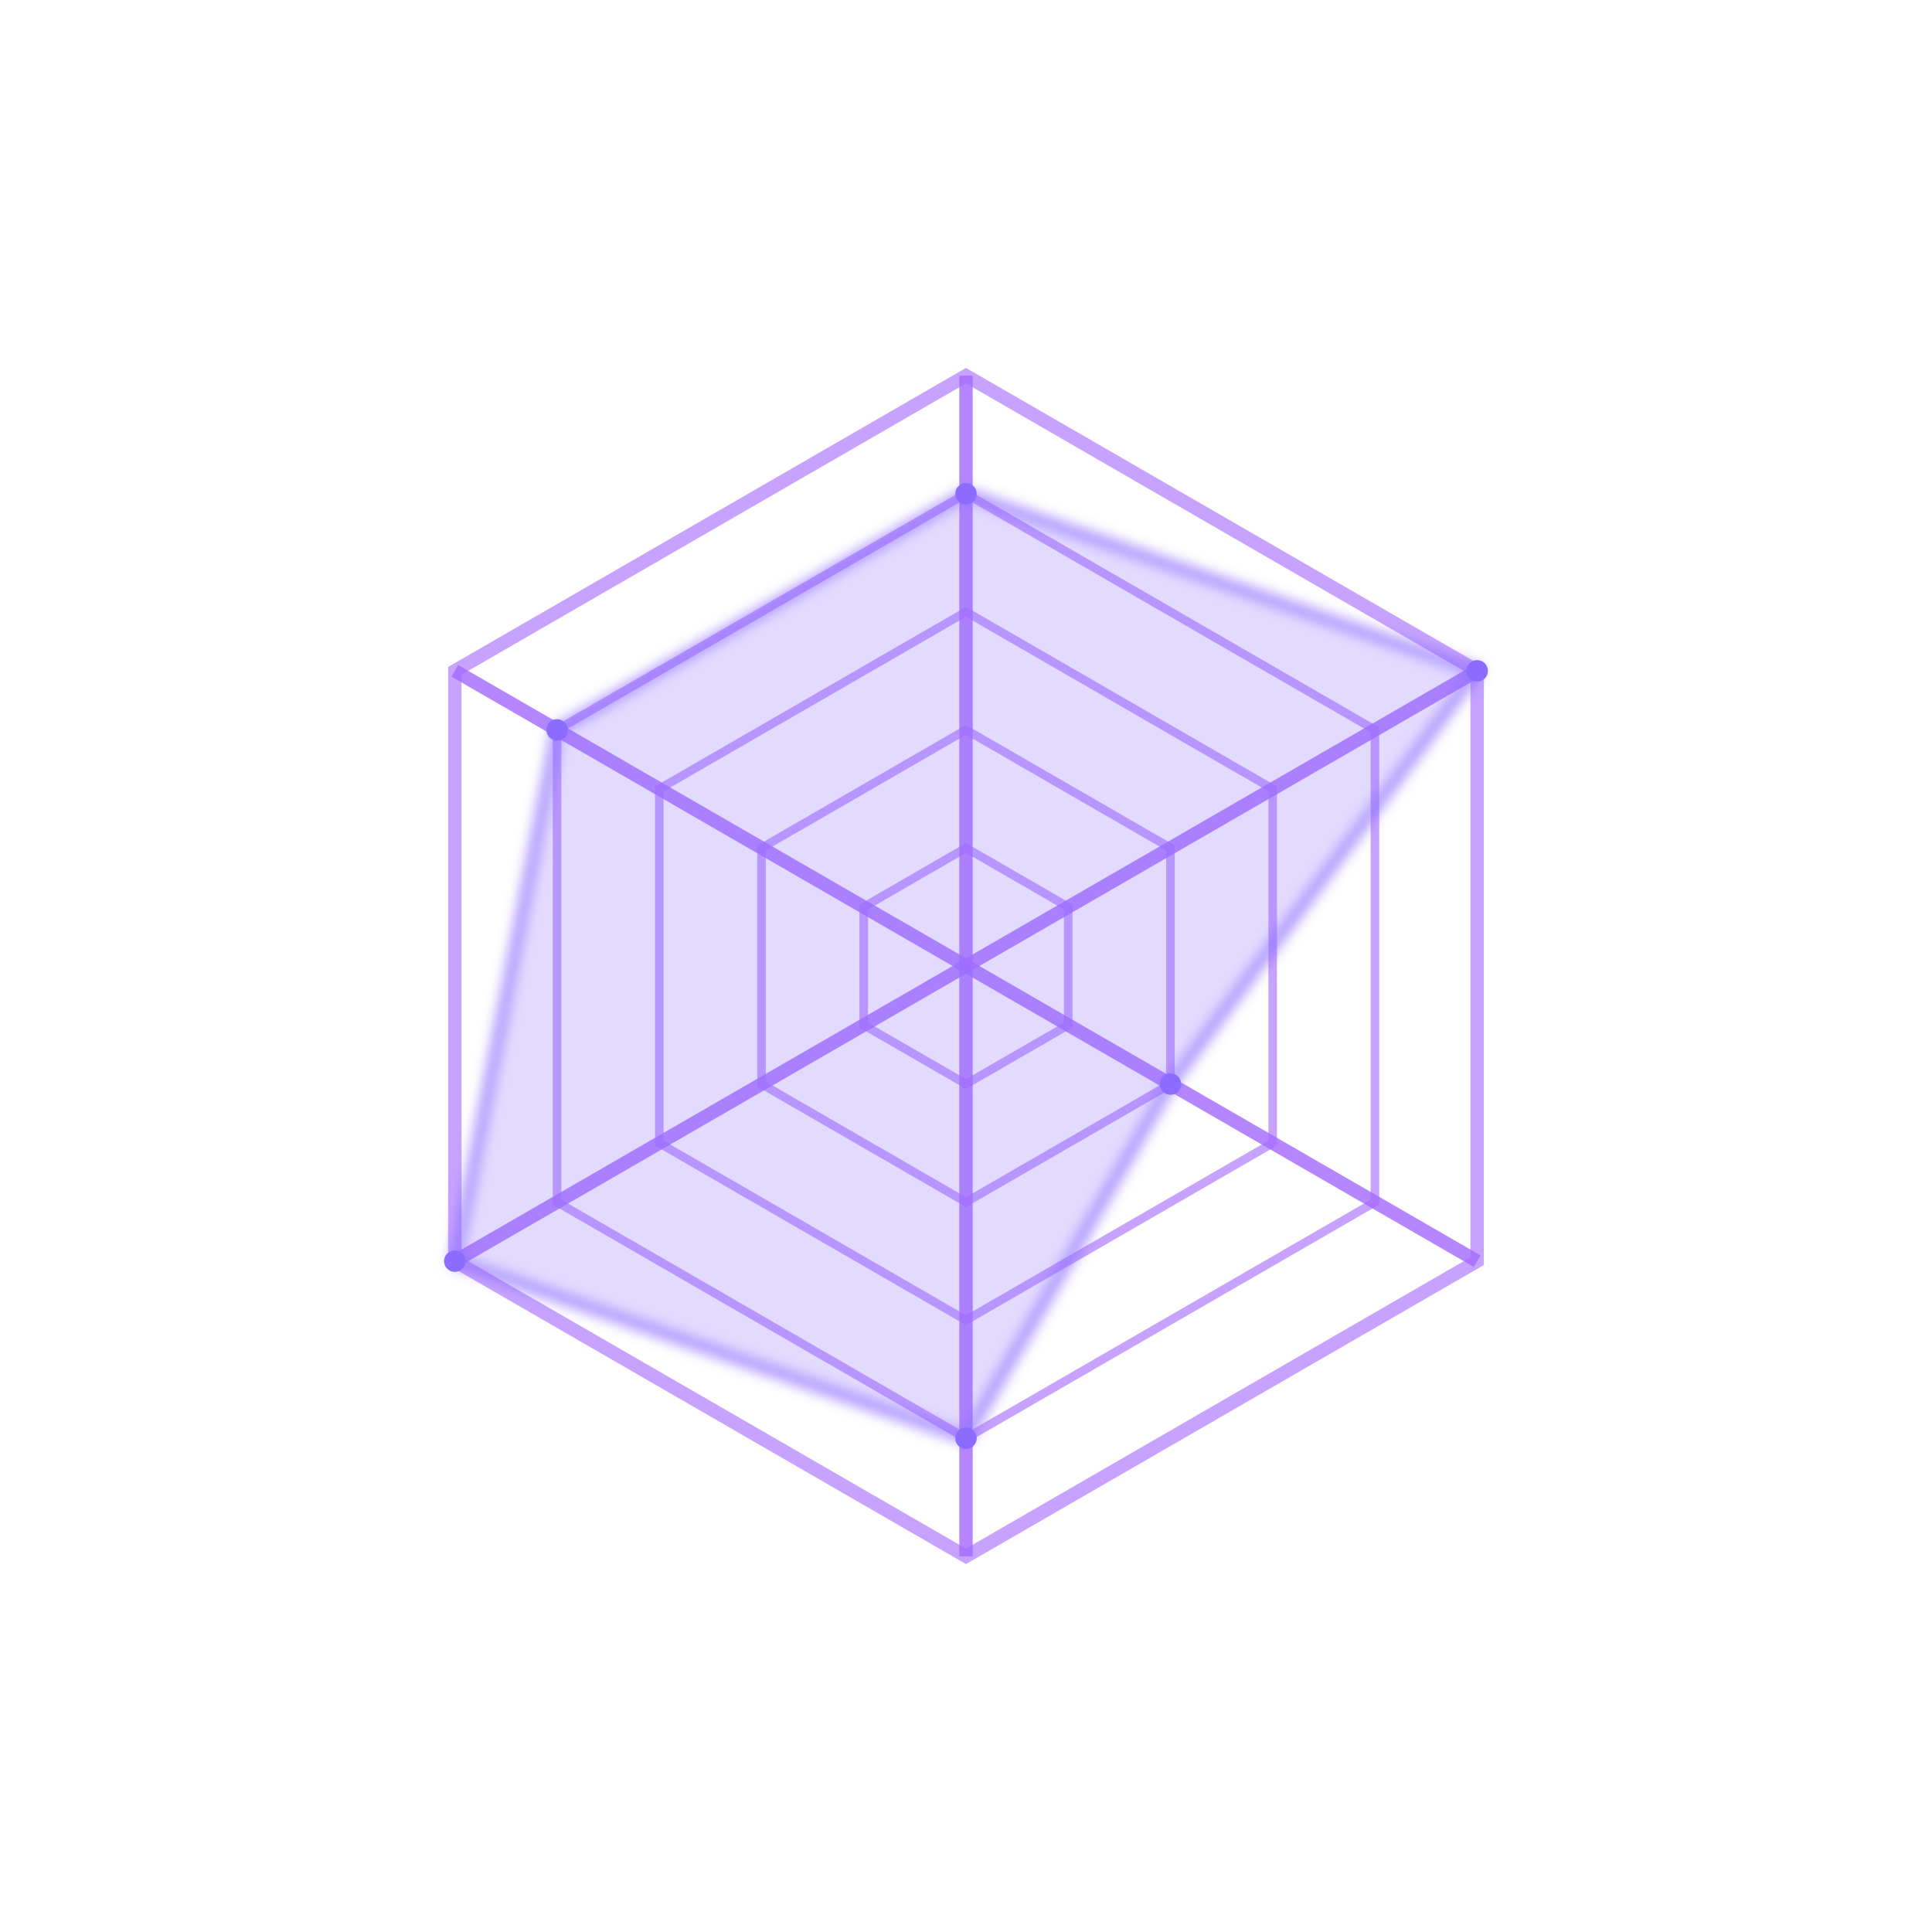
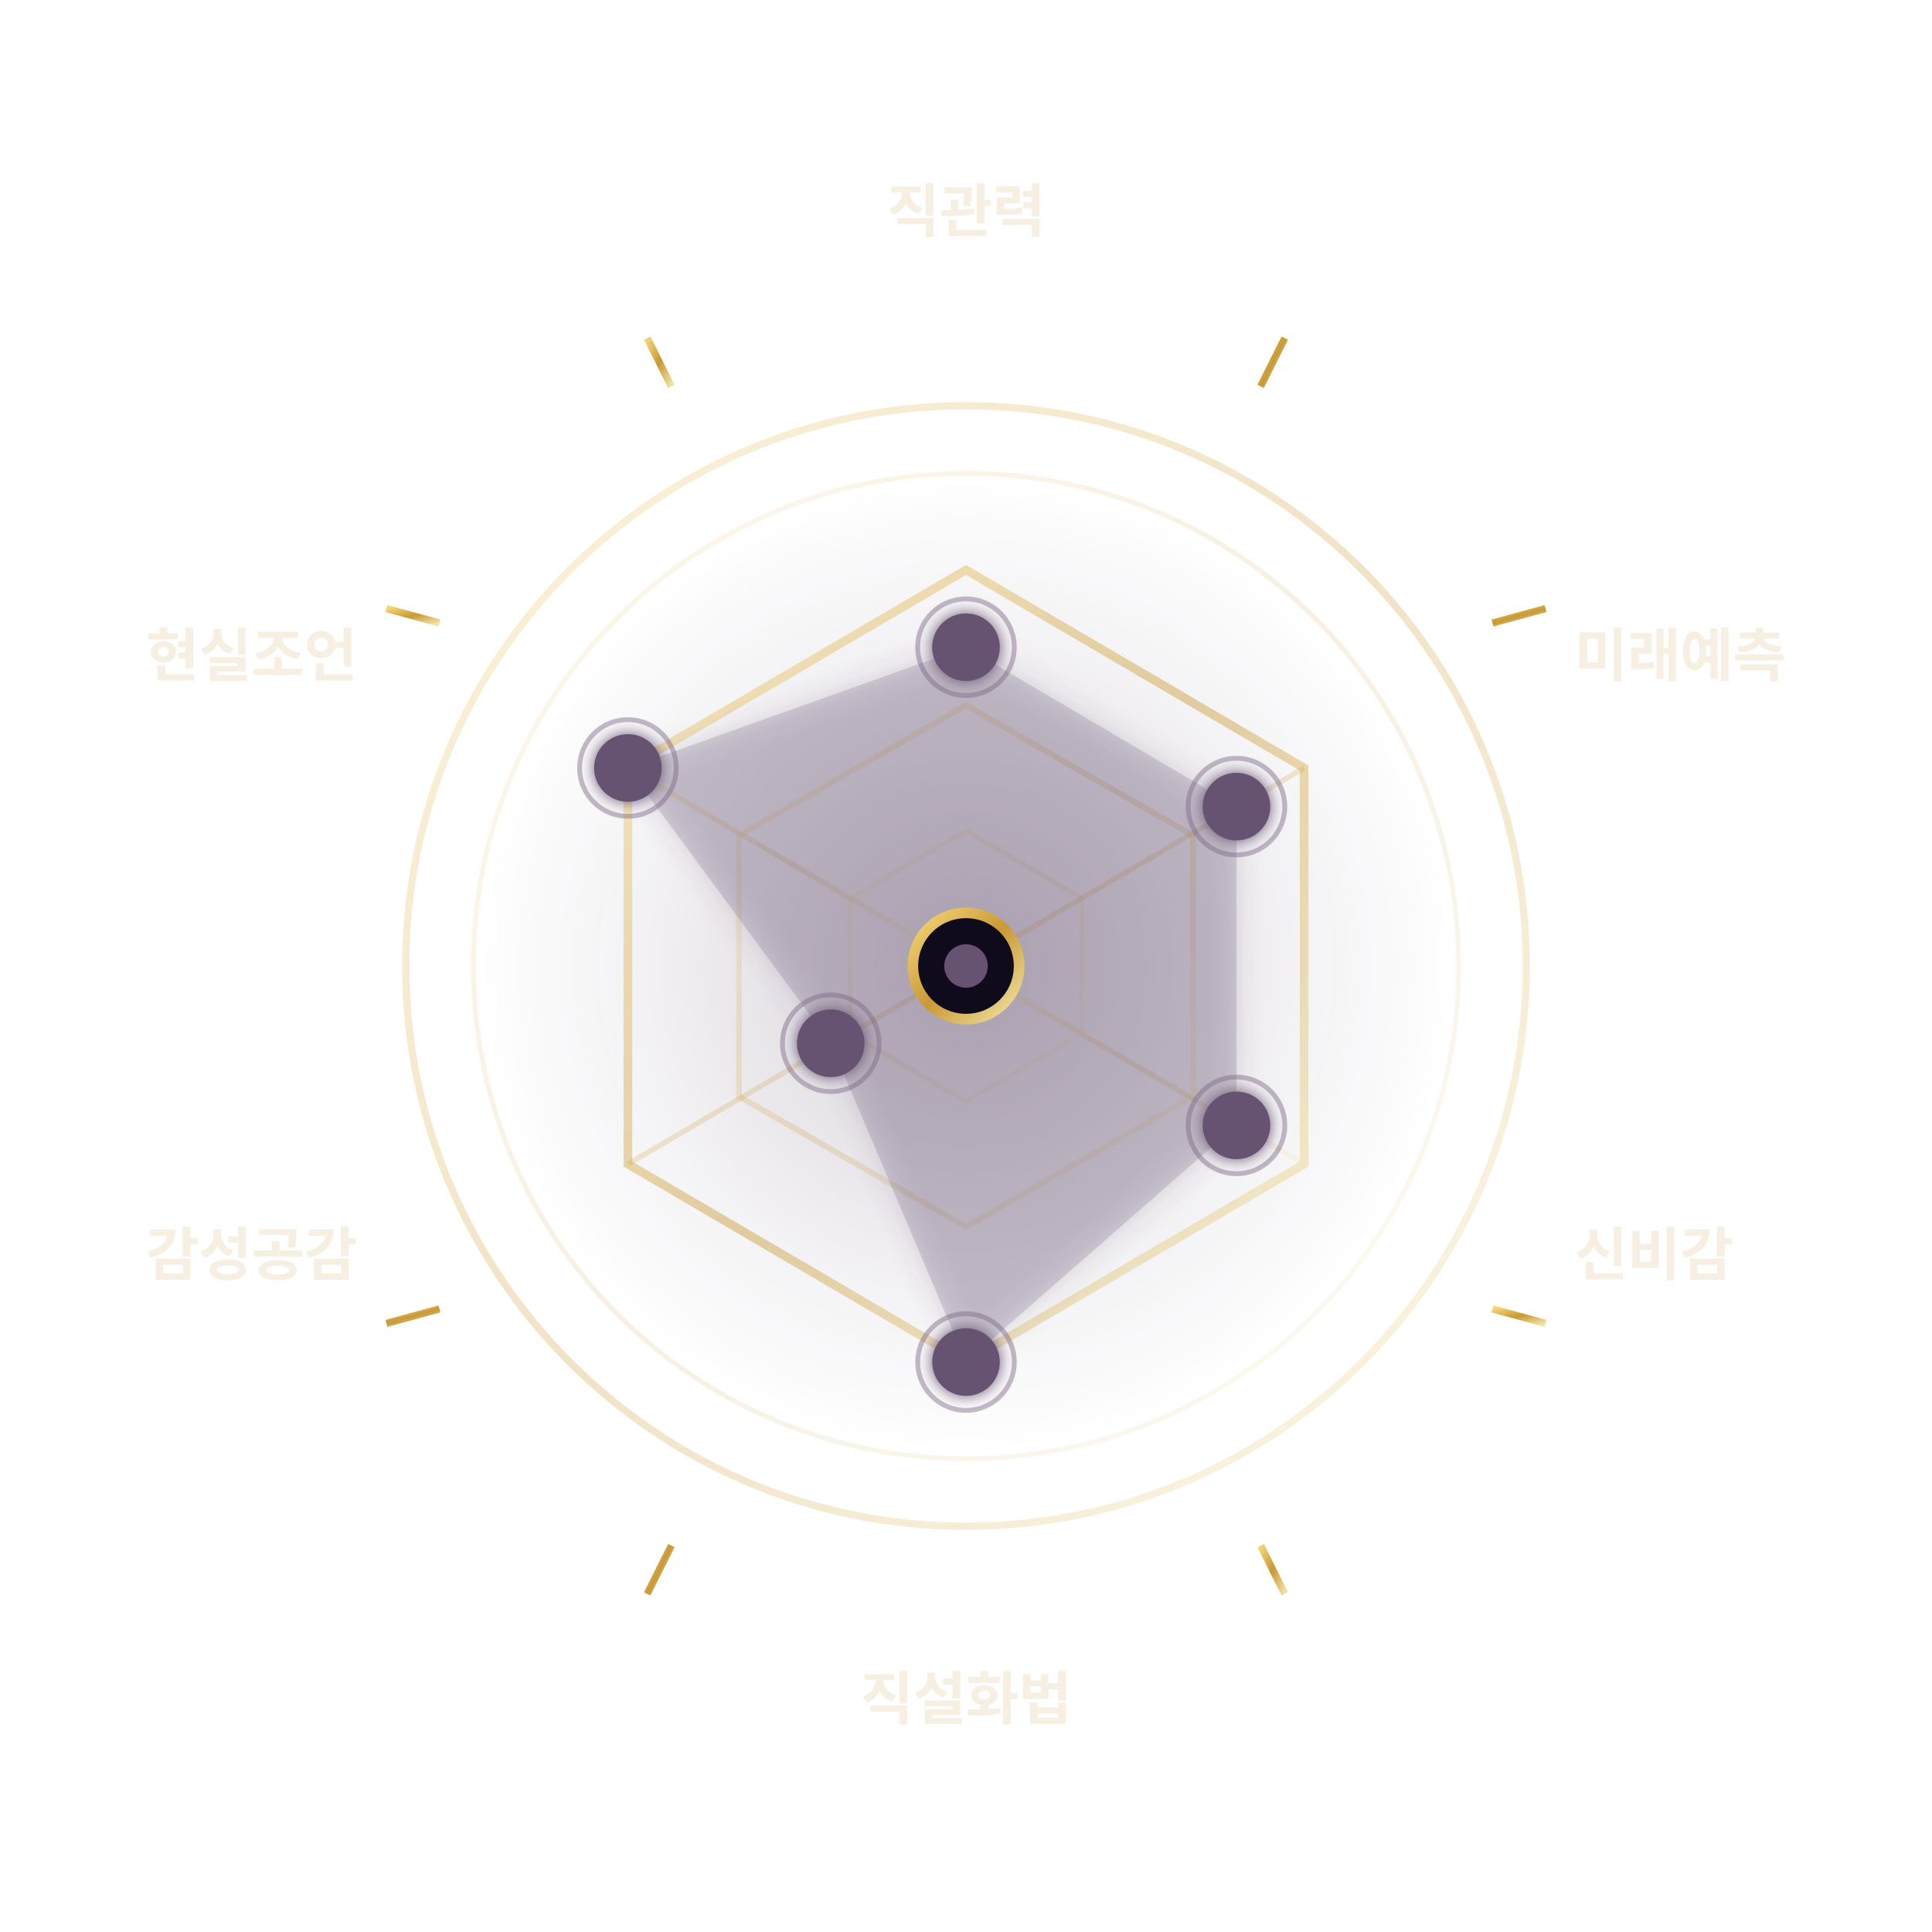
- <svg xmlns="http://www.w3.org/2000/svg" width="720" height="720" viewBox="0 0 720 720">
+ <svg xmlns="http://www.w3.org/2000/svg" width="320" height="320" viewBox="-40 -20 400 360" role="img" aria-label="에레버스 성향 레이더 차트">
  <defs>
-     <filter id="g">
-       <feGaussianBlur stdDeviation="2.5" />
+     <radialGradient id="erebusGlow" cx="50%" cy="50%" r="50%">
+       <stop offset="0%" stop-color="#2B0F3A" stop-opacity="0.20" />
+       <stop offset="60%" stop-color="#2B0F3A" stop-opacity="0.07" />
+       <stop offset="100%" stop-color="#2B0F3A" stop-opacity="0" />
+     </radialGradient>
+     <linearGradient id="erebusGold" x1="0" y1="0" x2="1" y2="1">
+       <stop offset="0%" stop-color="#F6D67A" />
+       <stop offset="50%" stop-color="#C99936" />
+       <stop offset="100%" stop-color="#F2E4A6" />
+     </linearGradient>
+     <filter id="erebusSoftGlow" x="-50%" y="-50%" width="200%" height="200%">
+       <feGaussianBlur stdDeviation="2.6" result="blur" />
+       <feMerge>
+         <feMergeNode in="blur" />
+         <feMergeNode in="SourceGraphic" />
+       </feMerge>
    </filter>
+     <filter id="erebusPointGlow" x="-50%" y="-50%" width="200%" height="200%">
+       <feGaussianBlur stdDeviation="1.5" result="blur" />
+       <feMerge>
+         <feMergeNode in="blur" />
+         <feMergeNode in="SourceGraphic" />
+       </feMerge>
+     </filter>
+     <style>
+       .radar-label {
+         font-family: "Pretendard", "Noto Sans KR", "Apple SD Gothic Neo", sans-serif;
+         font-size: 12px;
+         font-weight: 700;
+         fill: #F5EEDF;
+         opacity: 0.92;
+         letter-spacing: -0.01em;
+       }
+ 
+       .radar-grid {
+         fill: none;
+         stroke: url(#erebusGold);
+       }
+ 
+       .radar-axis {
+         stroke: url(#erebusGold);
+         opacity: 0.22;
+         stroke-width: 1.1;
+       }
+ 
+       .radar-orbit {
+         transform-origin: 160px 160px;
+         animation: slowRotate 32s linear infinite;
+       }
+ 
+       .radar-core {
+         transform-origin: 160px 160px;
+         animation: corePulse 4s ease-in-out infinite;
+       }
+ 
+       .radar-shape {
+         transform-origin: 160px 160px;
+         animation:
+           shapeIntro 1.25s ease-out 1,
+           shapePulse 4.8s ease-in-out 1.25s infinite;
+       }
+ 
+       .radar-point {
+         animation:
+           pointIntro 0.9s ease-out 1,
+           pointPulse 3.6s ease-in-out infinite;
+         transform-origin: center;
+       }
+ 
+       .point-ring {
+         animation: ringPulse 3.6s ease-in-out infinite;
+       }
+ 
+       .p1 { animation-delay: 0s, 0.15s; }
+       .p2 { animation-delay: 0.08s, 0.55s; }
+       .p3 { animation-delay: 0.16s, 0.95s; }
+       .p4 { animation-delay: 0.24s, 1.35s; }
+       .p5 { animation-delay: 0.32s, 1.75s; }
+       .p6 { animation-delay: 0.40s, 2.15s; }
+ 
+       @keyframes slowRotate {
+         0% { transform: rotate(0deg); }
+         100% { transform: rotate(360deg); }
+       }
+ 
+       @keyframes corePulse {
+         0% { opacity: 0.42; transform: scale(0.985); }
+         50% { opacity: 0.92; transform: scale(1.02); }
+         100% { opacity: 0.42; transform: scale(0.985); }
+       }
+ 
+       @keyframes shapeIntro {
+         0% {
+           opacity: 0;
+           transform: scale(0.94);
+           stroke-dasharray: 620;
+           stroke-dashoffset: 620;
+         }
+         60% {
+           opacity: 1;
+           transform: scale(1.012);
+           stroke-dasharray: 620;
+           stroke-dashoffset: 0;
+         }
+         100% {
+           opacity: 1;
+           transform: scale(1);
+           stroke-dasharray: none;
+           stroke-dashoffset: 0;
+         }
+       }
+ 
+       @keyframes shapePulse {
+         0%, 100% {
+           opacity: 0.9;
+           transform: scale(1);
+           filter: url(#erebusSoftGlow);
+         }
+         50% {
+           opacity: 1;
+           transform: scale(1.015);
+           filter: url(#erebusSoftGlow);
+         }
+       }
+ 
+       @keyframes pointIntro {
+         0% {
+           opacity: 0;
+           transform: scale(0.6);
+         }
+         100% {
+           opacity: 0.96;
+           transform: scale(1);
+         }
+       }
+ 
+       @keyframes pointPulse {
+         0%, 100% {
+           opacity: 0.82;
+           transform: scale(1);
+         }
+         50% {
+           opacity: 1;
+           transform: scale(1.14);
+         }
+       }
+ 
+       @keyframes ringPulse {
+         0%, 100% {
+           opacity: 0.28;
+           transform: scale(1);
+         }
+         50% {
+           opacity: 0.55;
+           transform: scale(1.08);
+         }
+       }
+ 
+       @media (prefers-reduced-motion: reduce) {
+         .radar-orbit,
+         .radar-core,
+         .radar-shape,
+         .radar-point,
+         .point-ring {
+           animation: none;
+         }
+       }
+     </style>
  </defs>
-   <polygon points="360.0,316.0 398.1,338.0 398.1,382.0 360.0,404.0 321.9,382.0 321.9,338.0" fill="none" stroke="#A46BFF" stroke-opacity="0.62" stroke-width="3.2" />
-   <polygon points="360.0,272.0 436.2,316.0 436.2,404.0 360.0,448.0 283.8,404.0 283.8,316.0" fill="none" stroke="#A46BFF" stroke-opacity="0.62" stroke-width="3.2" />
-   <polygon points="360.0,228.0 474.3,294.0 474.3,426.0 360.0,492.0 245.7,426.0 245.7,294.0" fill="none" stroke="#A46BFF" stroke-opacity="0.62" stroke-width="3.2" />
-   <polygon points="360.0,184.0 512.4,272.0 512.4,448.0 360.0,536.0 207.6,448.0 207.6,272.0" fill="none" stroke="#A46BFF" stroke-opacity="0.62" stroke-width="3.2" />
-   <polygon points="360.0,140.0 550.5,250.0 550.5,470.0 360.0,580.0 169.5,470.0 169.5,250.0" fill="none" stroke="#A46BFF" stroke-opacity="0.62" stroke-width="5" />
-   <line x1="360.0" y1="360.0" x2="360.0" y2="140.0" stroke="#A46BFF" stroke-opacity="0.82" stroke-width="5" />
-   <line x1="360.0" y1="360.0" x2="550.5" y2="250.0" stroke="#A46BFF" stroke-opacity="0.82" stroke-width="5" />
-   <line x1="360.0" y1="360.0" x2="550.5" y2="470.0" stroke="#A46BFF" stroke-opacity="0.82" stroke-width="5" />
-   <line x1="360.0" y1="360.0" x2="360.0" y2="580.0" stroke="#A46BFF" stroke-opacity="0.82" stroke-width="5" />
-   <line x1="360.0" y1="360.0" x2="169.5" y2="470.0" stroke="#A46BFF" stroke-opacity="0.82" stroke-width="5" />
-   <line x1="360.0" y1="360.0" x2="169.5" y2="250.0" stroke="#A46BFF" stroke-opacity="0.82" stroke-width="5" />
-   <polygon points="360.0,184.0 550.5,250.0 436.2,404.0 360.0,536.0 169.5,470.0 207.6,272.0" fill="#8C6CFF" fill-opacity="0.25" stroke="#8C6CFF" stroke-width="3" filter="url(#g)" />
-   <circle cx="360.0" cy="184.0" r="4" fill="#8C6CFF" />
-   <circle cx="550.5" cy="250.0" r="4" fill="#8C6CFF" />
-   <circle cx="436.2" cy="404.0" r="4" fill="#8C6CFF" />
-   <circle cx="360.0" cy="536.0" r="4" fill="#8C6CFF" />
-   <circle cx="169.5" cy="470.0" r="4" fill="#8C6CFF" />
-   <circle cx="207.6" cy="272.0" r="4" fill="#8C6CFF" />
+   <circle class="radar-core" cx="160" cy="160" r="100" fill="url(#erebusGlow)" />
+   <g class="radar-orbit">
+     <circle cx="160" cy="160" r="116" fill="none" stroke="url(#erebusGold)" stroke-opacity="0.28" stroke-width="1.5" />
+     <circle cx="160" cy="160" r="102" fill="none" stroke="url(#erebusGold)" stroke-opacity="0.14" stroke-width="1" />
+     <line x1="160" y1="24" x2="160" y2="14" stroke="url(#erebusGold)" stroke-width="1.5" />
+     <line x1="221" y1="40" x2="226" y2="30" stroke="url(#erebusGold)" stroke-width="1.5" />
+     <line x1="269" y1="89" x2="280" y2="86" stroke="url(#erebusGold)" stroke-width="1.5" />
+     <line x1="285" y1="160" x2="296" y2="160" stroke="url(#erebusGold)" stroke-width="1.5" />
+     <line x1="269" y1="231" x2="280" y2="234" stroke="url(#erebusGold)" stroke-width="1.5" />
+     <line x1="221" y1="280" x2="226" y2="290" stroke="url(#erebusGold)" stroke-width="1.5" />
+     <line x1="160" y1="296" x2="160" y2="306" stroke="url(#erebusGold)" stroke-width="1.5" />
+     <line x1="99" y1="280" x2="94" y2="290" stroke="url(#erebusGold)" stroke-width="1.5" />
+     <line x1="51" y1="231" x2="40" y2="234" stroke="url(#erebusGold)" stroke-width="1.5" />
+     <line x1="35" y1="160" x2="24" y2="160" stroke="url(#erebusGold)" stroke-width="1.5" />
+     <line x1="51" y1="89" x2="40" y2="86" stroke="url(#erebusGold)" stroke-width="1.5" />
+     <line x1="99" y1="40" x2="94" y2="30" stroke="url(#erebusGold)" stroke-width="1.5" />
+   </g>
+   <polygon class="radar-grid" points="160,78 230,119 230,201 160,242 90,201 90,119" stroke-opacity="0.46" stroke-width="1.8" />
+   <polygon class="radar-grid" points="160,106 207,133 207,187 160,214 113,187 113,133" stroke-opacity="0.24" stroke-width="1.2" />
+   <polygon class="radar-grid" points="160,132 184,146 184,174 160,188 136,174 136,146" stroke-opacity="0.14" stroke-width="1" />
+   <line class="radar-axis" x1="160" y1="160" x2="160" y2="78" />
+   <line class="radar-axis" x1="160" y1="160" x2="230" y2="119" />
+   <line class="radar-axis" x1="160" y1="160" x2="230" y2="201" />
+   <line class="radar-axis" x1="160" y1="160" x2="160" y2="242" />
+   <line class="radar-axis" x1="160" y1="160" x2="90" y2="201" />
+   <line class="radar-axis" x1="160" y1="160" x2="90" y2="119" />
+   <polygon class="radar-shape" points="160,94 216,127 216,193 160,242 132,176 90,119" fill="#665271" fill-opacity="0.20" stroke="#5A4465" stroke-width="3" stroke-linejoin="round" stroke-linecap="round" stroke-dasharray="620" stroke-dashoffset="620" filter="url(#erebusSoftGlow)" />
+   <g filter="url(#erebusPointGlow)">
+     <circle class="radar-point p1" cx="160" cy="94" r="7" fill="#665271" />
+     <circle class="radar-point p2" cx="216" cy="127" r="7" fill="#665271" />
+     <circle class="radar-point p3" cx="216" cy="193" r="7" fill="#665271" />
+     <circle class="radar-point p4" cx="160" cy="242" r="7" fill="#665271" />
+     <circle class="radar-point p5" cx="132" cy="176" r="7" fill="#665271" />
+     <circle class="radar-point p6" cx="90" cy="119" r="7" fill="#665271" />
+   </g>
+   <g stroke="#7C6A85" stroke-opacity="0.45" fill="none">
+     <circle class="point-ring p1" cx="160" cy="94" r="10" />
+     <circle class="point-ring p2" cx="216" cy="127" r="10" />
+     <circle class="point-ring p3" cx="216" cy="193" r="10" />
+     <circle class="point-ring p4" cx="160" cy="242" r="10" />
+     <circle class="point-ring p5" cx="132" cy="176" r="10" />
+     <circle class="point-ring p6" cx="90" cy="119" r="10" />
+   </g>
+   <circle cx="160" cy="160" r="11" fill="#0F0B1C" stroke="url(#erebusGold)" stroke-width="2.2" />
+   <circle cx="160" cy="160" r="4.5" fill="#665271" />
+   <text class="radar-label" x="160" y="8" text-anchor="middle">직관력</text>
+   <text class="radar-label" x="286" y="100" text-anchor="start">미래예측</text>
+   <text class="radar-label" x="286" y="224" text-anchor="start">신비감</text>
+   <text class="radar-label" x="160" y="316" text-anchor="middle">직설화법</text>
+   <text class="radar-label" x="34" y="224" text-anchor="end">감성공감</text>
+   <text class="radar-label" x="34" y="100" text-anchor="end">현실조언</text>
</svg>
